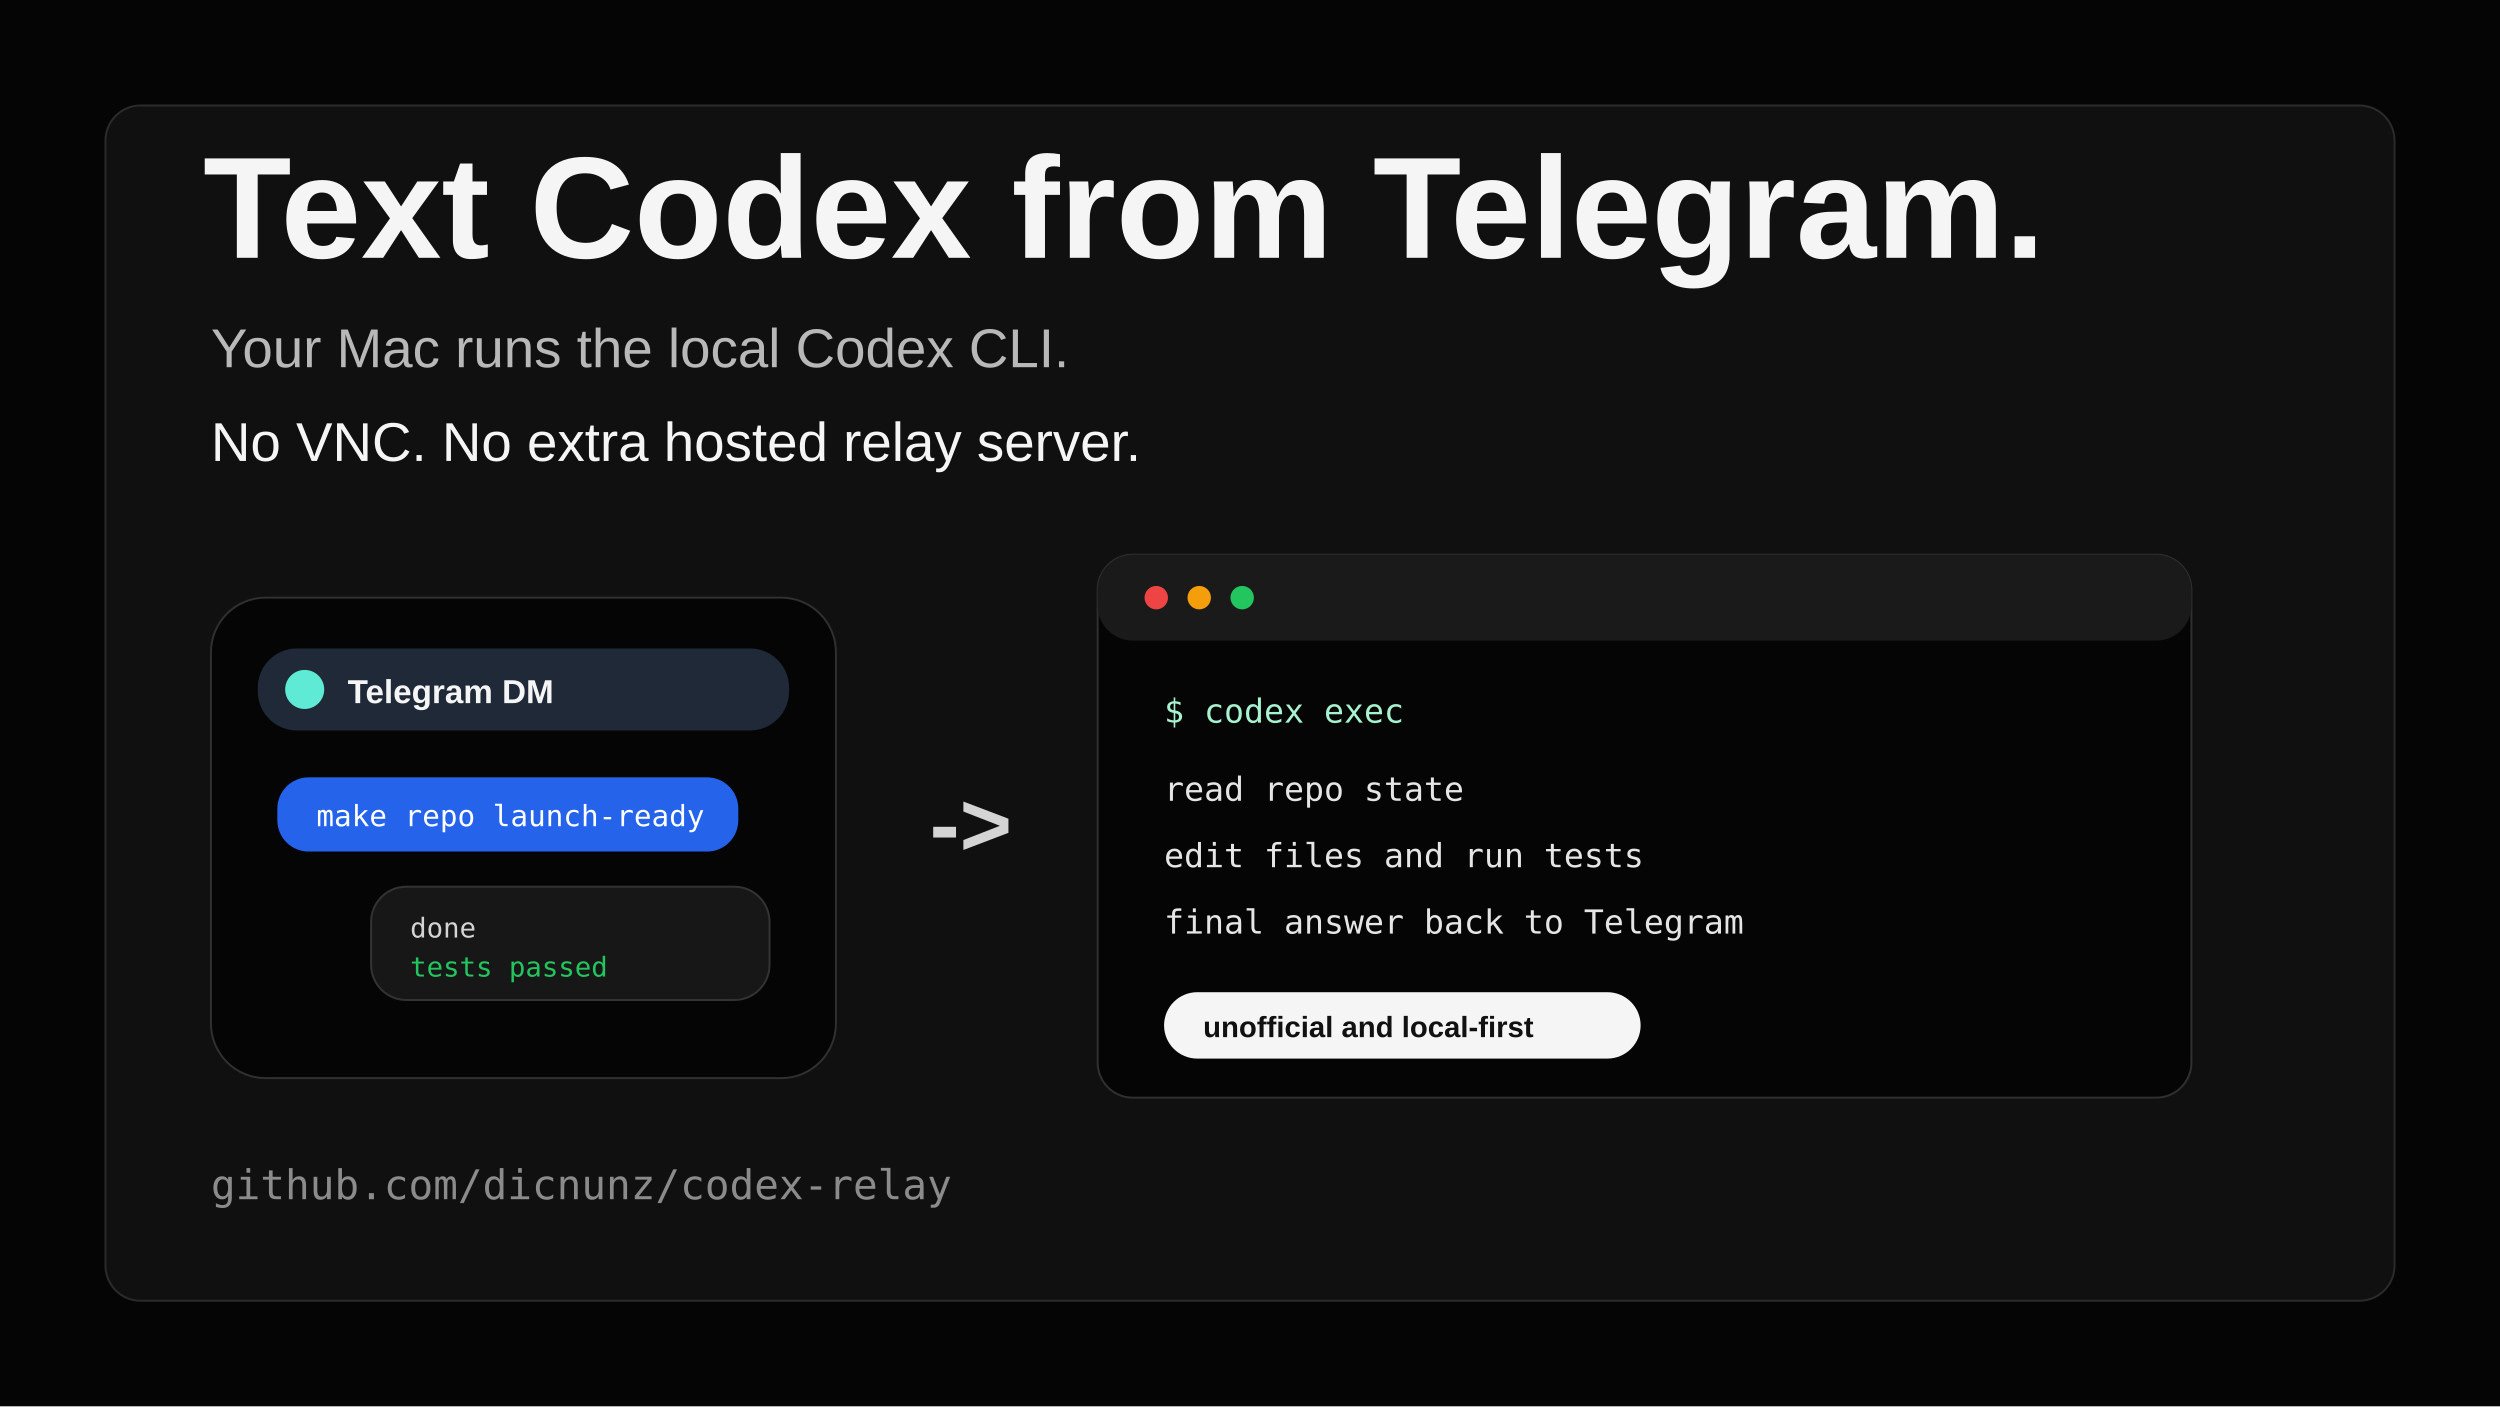
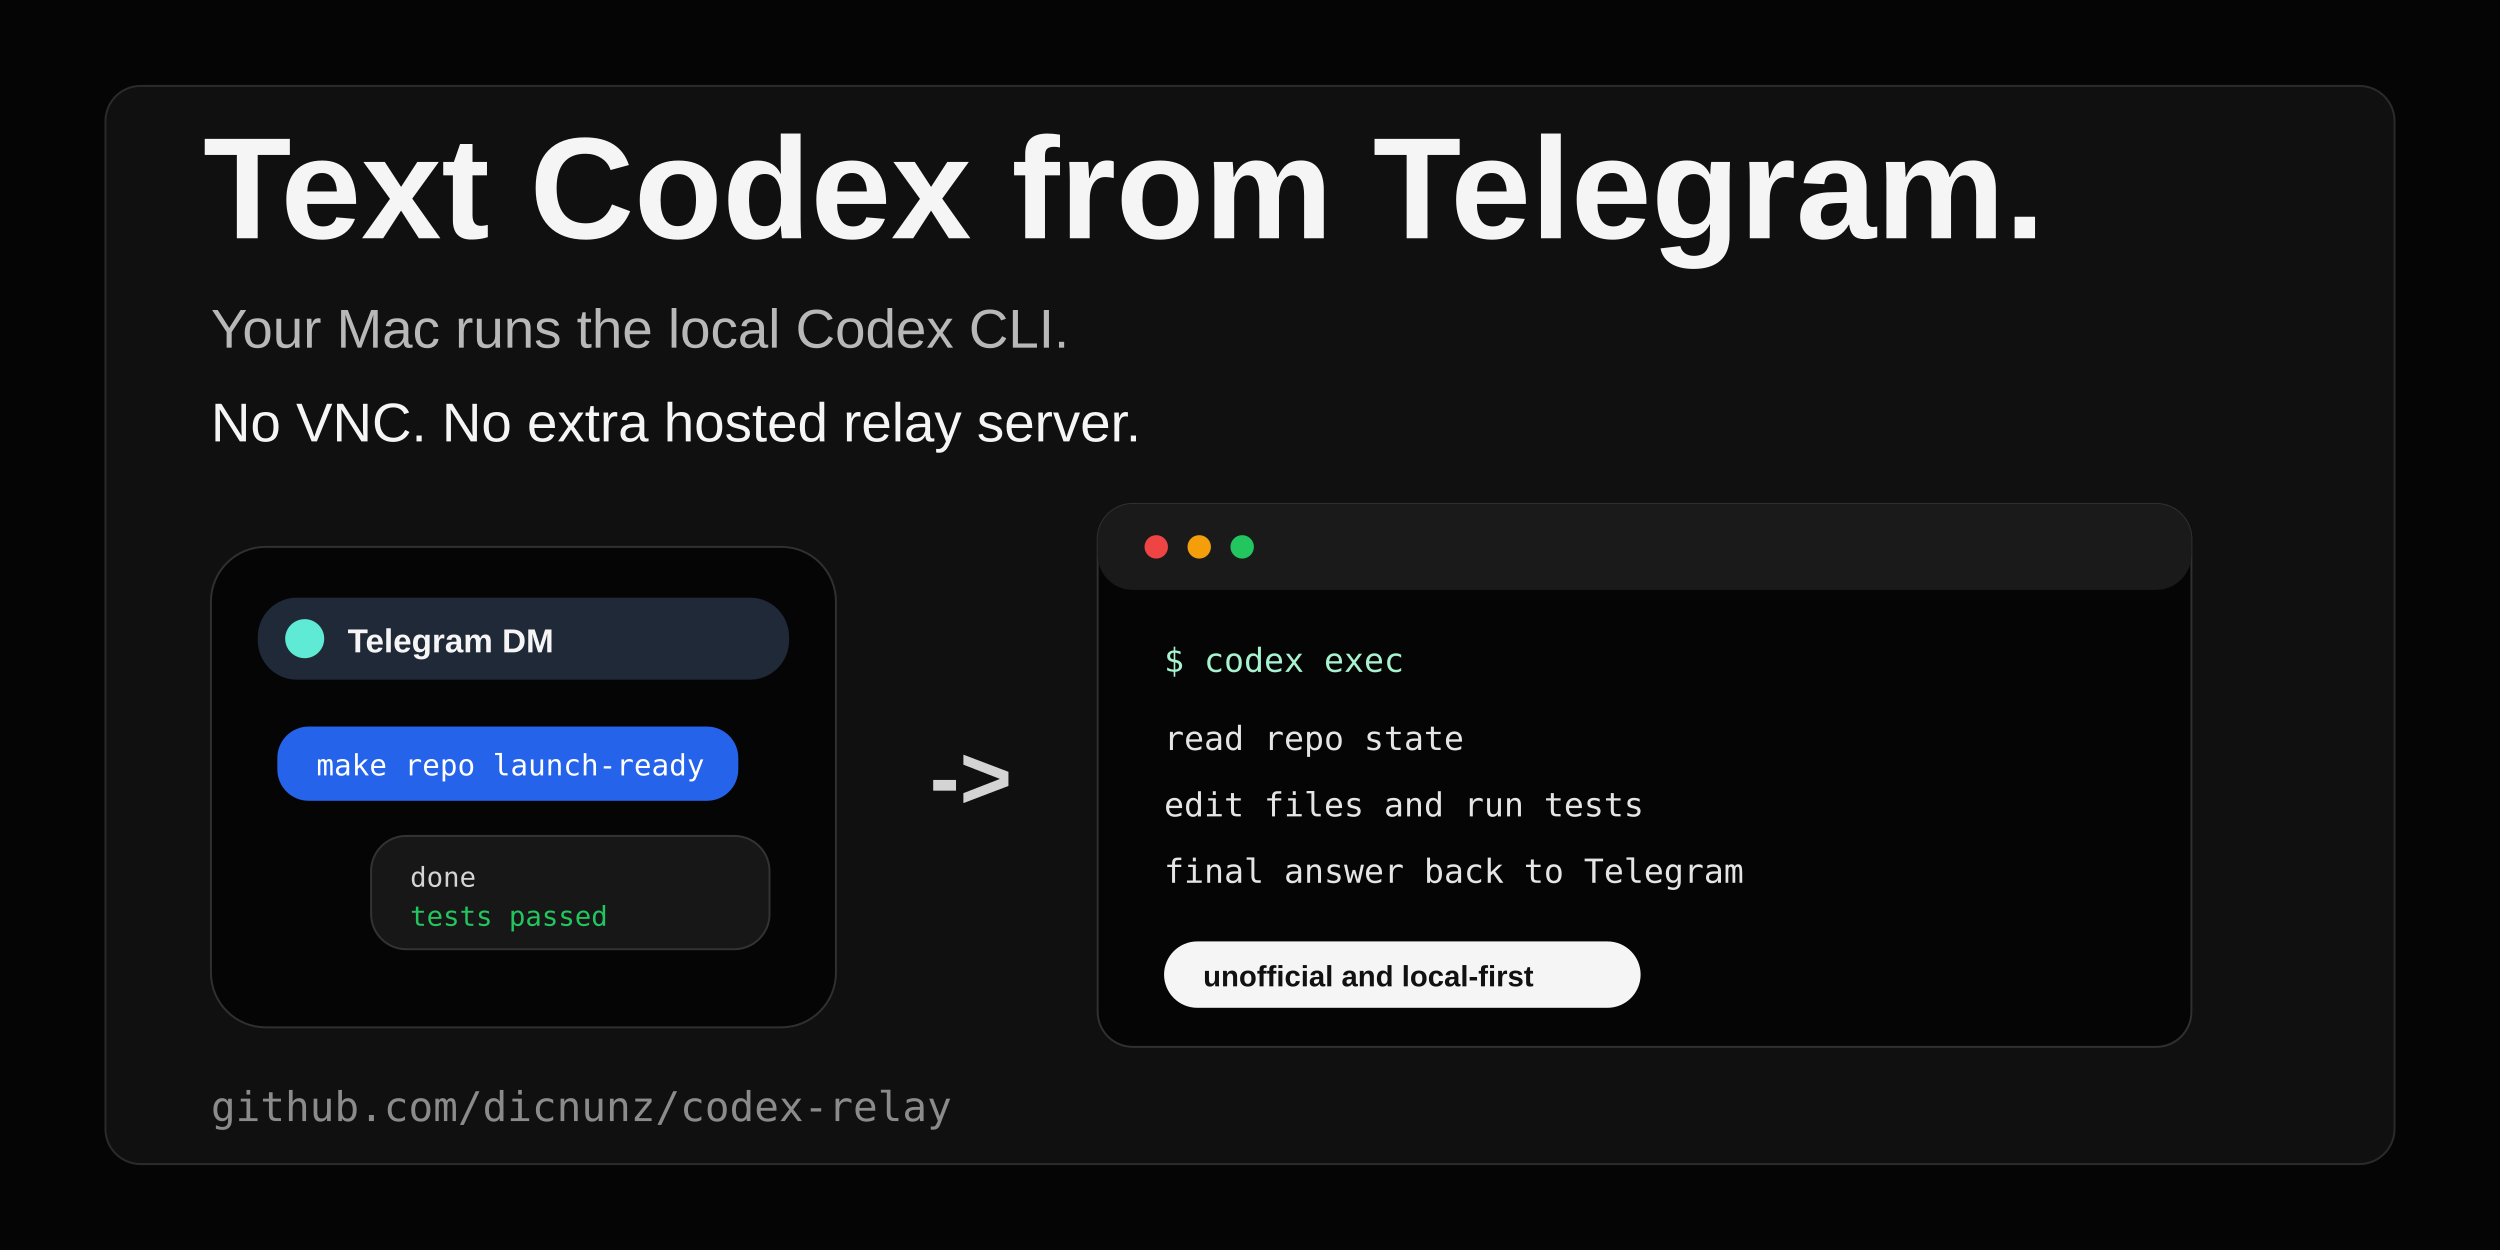
- <svg xmlns="http://www.w3.org/2000/svg" width="1280" height="720" viewBox="0 0 1280 720" role="img" aria-label="Codex Relay social card">
-   <rect width="1280" height="720" fill="#050505" />
-   <rect x="54" y="54" width="1172" height="612" rx="18" fill="#101010" stroke="#2b2b2b" />
-   <text x="104" y="132" fill="#f5f5f5" font-family="Arial, sans-serif" font-size="74" font-weight="700">Text Codex from Telegram.</text>
-   <text x="108" y="188" fill="#b8b8b8" font-family="Arial, sans-serif" font-size="28">Your Mac runs the local Codex CLI.</text>
-   <text x="108" y="236" fill="#f5f5f5" font-family="Arial, sans-serif" font-size="28">No VNC. No extra hosted relay server.</text>
-   <g transform="translate(108 306)">
+ <svg xmlns="http://www.w3.org/2000/svg" width="1280" height="640" viewBox="0 0 1280 640" role="img" aria-label="Codex Relay social card">
+   <rect width="1280" height="640" fill="#050505" />
+   <rect x="54" y="44" width="1172" height="552" rx="18" fill="#101010" stroke="#2b2b2b" />
+   <text x="104" y="122" fill="#f5f5f5" font-family="Arial, sans-serif" font-size="74" font-weight="700">Text Codex from Telegram.</text>
+   <text x="108" y="178" fill="#b8b8b8" font-family="Arial, sans-serif" font-size="28">Your Mac runs the local Codex CLI.</text>
+   <text x="108" y="226" fill="#f5f5f5" font-family="Arial, sans-serif" font-size="28">No VNC. No extra hosted relay server.</text>
+   <g transform="translate(108 280)">
    <rect width="320" height="246" rx="28" fill="#050505" stroke="#303030" />
    <rect x="24" y="26" width="272" height="42" rx="20" fill="#1f2937" />
    <circle cx="48" cy="47" r="10" fill="#5eead4" />
    <text x="70" y="54" fill="#f5f5f5" font-family="Arial, sans-serif" font-size="17" font-weight="700">Telegram DM</text>
    <rect x="34" y="92" width="236" height="38" rx="16" fill="#2563eb" />
    <text x="54" y="117" fill="#ffffff" font-family="Menlo, monospace" font-size="15">make repo launch-ready</text>
    <rect x="82" y="148" width="204" height="58" rx="18" fill="#171717" stroke="#333333" />
    <text x="102" y="174" fill="#d4d4d4" font-family="Menlo, monospace" font-size="14">done</text>
    <text x="102" y="194" fill="#22c55e" font-family="Menlo, monospace" font-size="14">tests passed</text>
  </g>
-   <text x="476" y="438" fill="#d4d4d4" font-family="Arial, sans-serif" font-size="46" font-weight="700">-&gt;</text>
-   <g transform="translate(562 284)">
+   <text x="476" y="414" fill="#d4d4d4" font-family="Arial, sans-serif" font-size="46" font-weight="700">-&gt;</text>
+   <g transform="translate(562 258)">
    <rect width="560" height="278" rx="18" fill="#050505" stroke="#303030" />
    <rect width="560" height="44" rx="18" fill="#1a1a1a" />
    <circle cx="30" cy="22" r="6" fill="#ef4444" />
    <circle cx="52" cy="22" r="6" fill="#f59e0b" />
    <circle cx="74" cy="22" r="6" fill="#22c55e" />
    <text x="34" y="86" fill="#a7f3d0" font-family="Menlo, monospace" font-size="17">$ codex exec</text>
    <text x="34" y="126" fill="#e5e5e5" font-family="Menlo, monospace" font-size="17">read repo state</text>
    <text x="34" y="160" fill="#e5e5e5" font-family="Menlo, monospace" font-size="17">edit files and run tests</text>
    <text x="34" y="194" fill="#e5e5e5" font-family="Menlo, monospace" font-size="17">final answer back to Telegram</text>
    <rect x="34" y="224" width="244" height="34" rx="17" fill="#f5f5f5" />
    <text x="54" y="247" fill="#111111" font-family="Arial, sans-serif" font-size="15" font-weight="700">unofficial and local-first</text>
  </g>
-   <text x="108" y="614" fill="#8b8b8b" font-family="Menlo, monospace" font-size="21">github.com/dicnunz/codex-relay</text>
+   <text x="108" y="574" fill="#8b8b8b" font-family="Menlo, monospace" font-size="21">github.com/dicnunz/codex-relay</text>
</svg>
